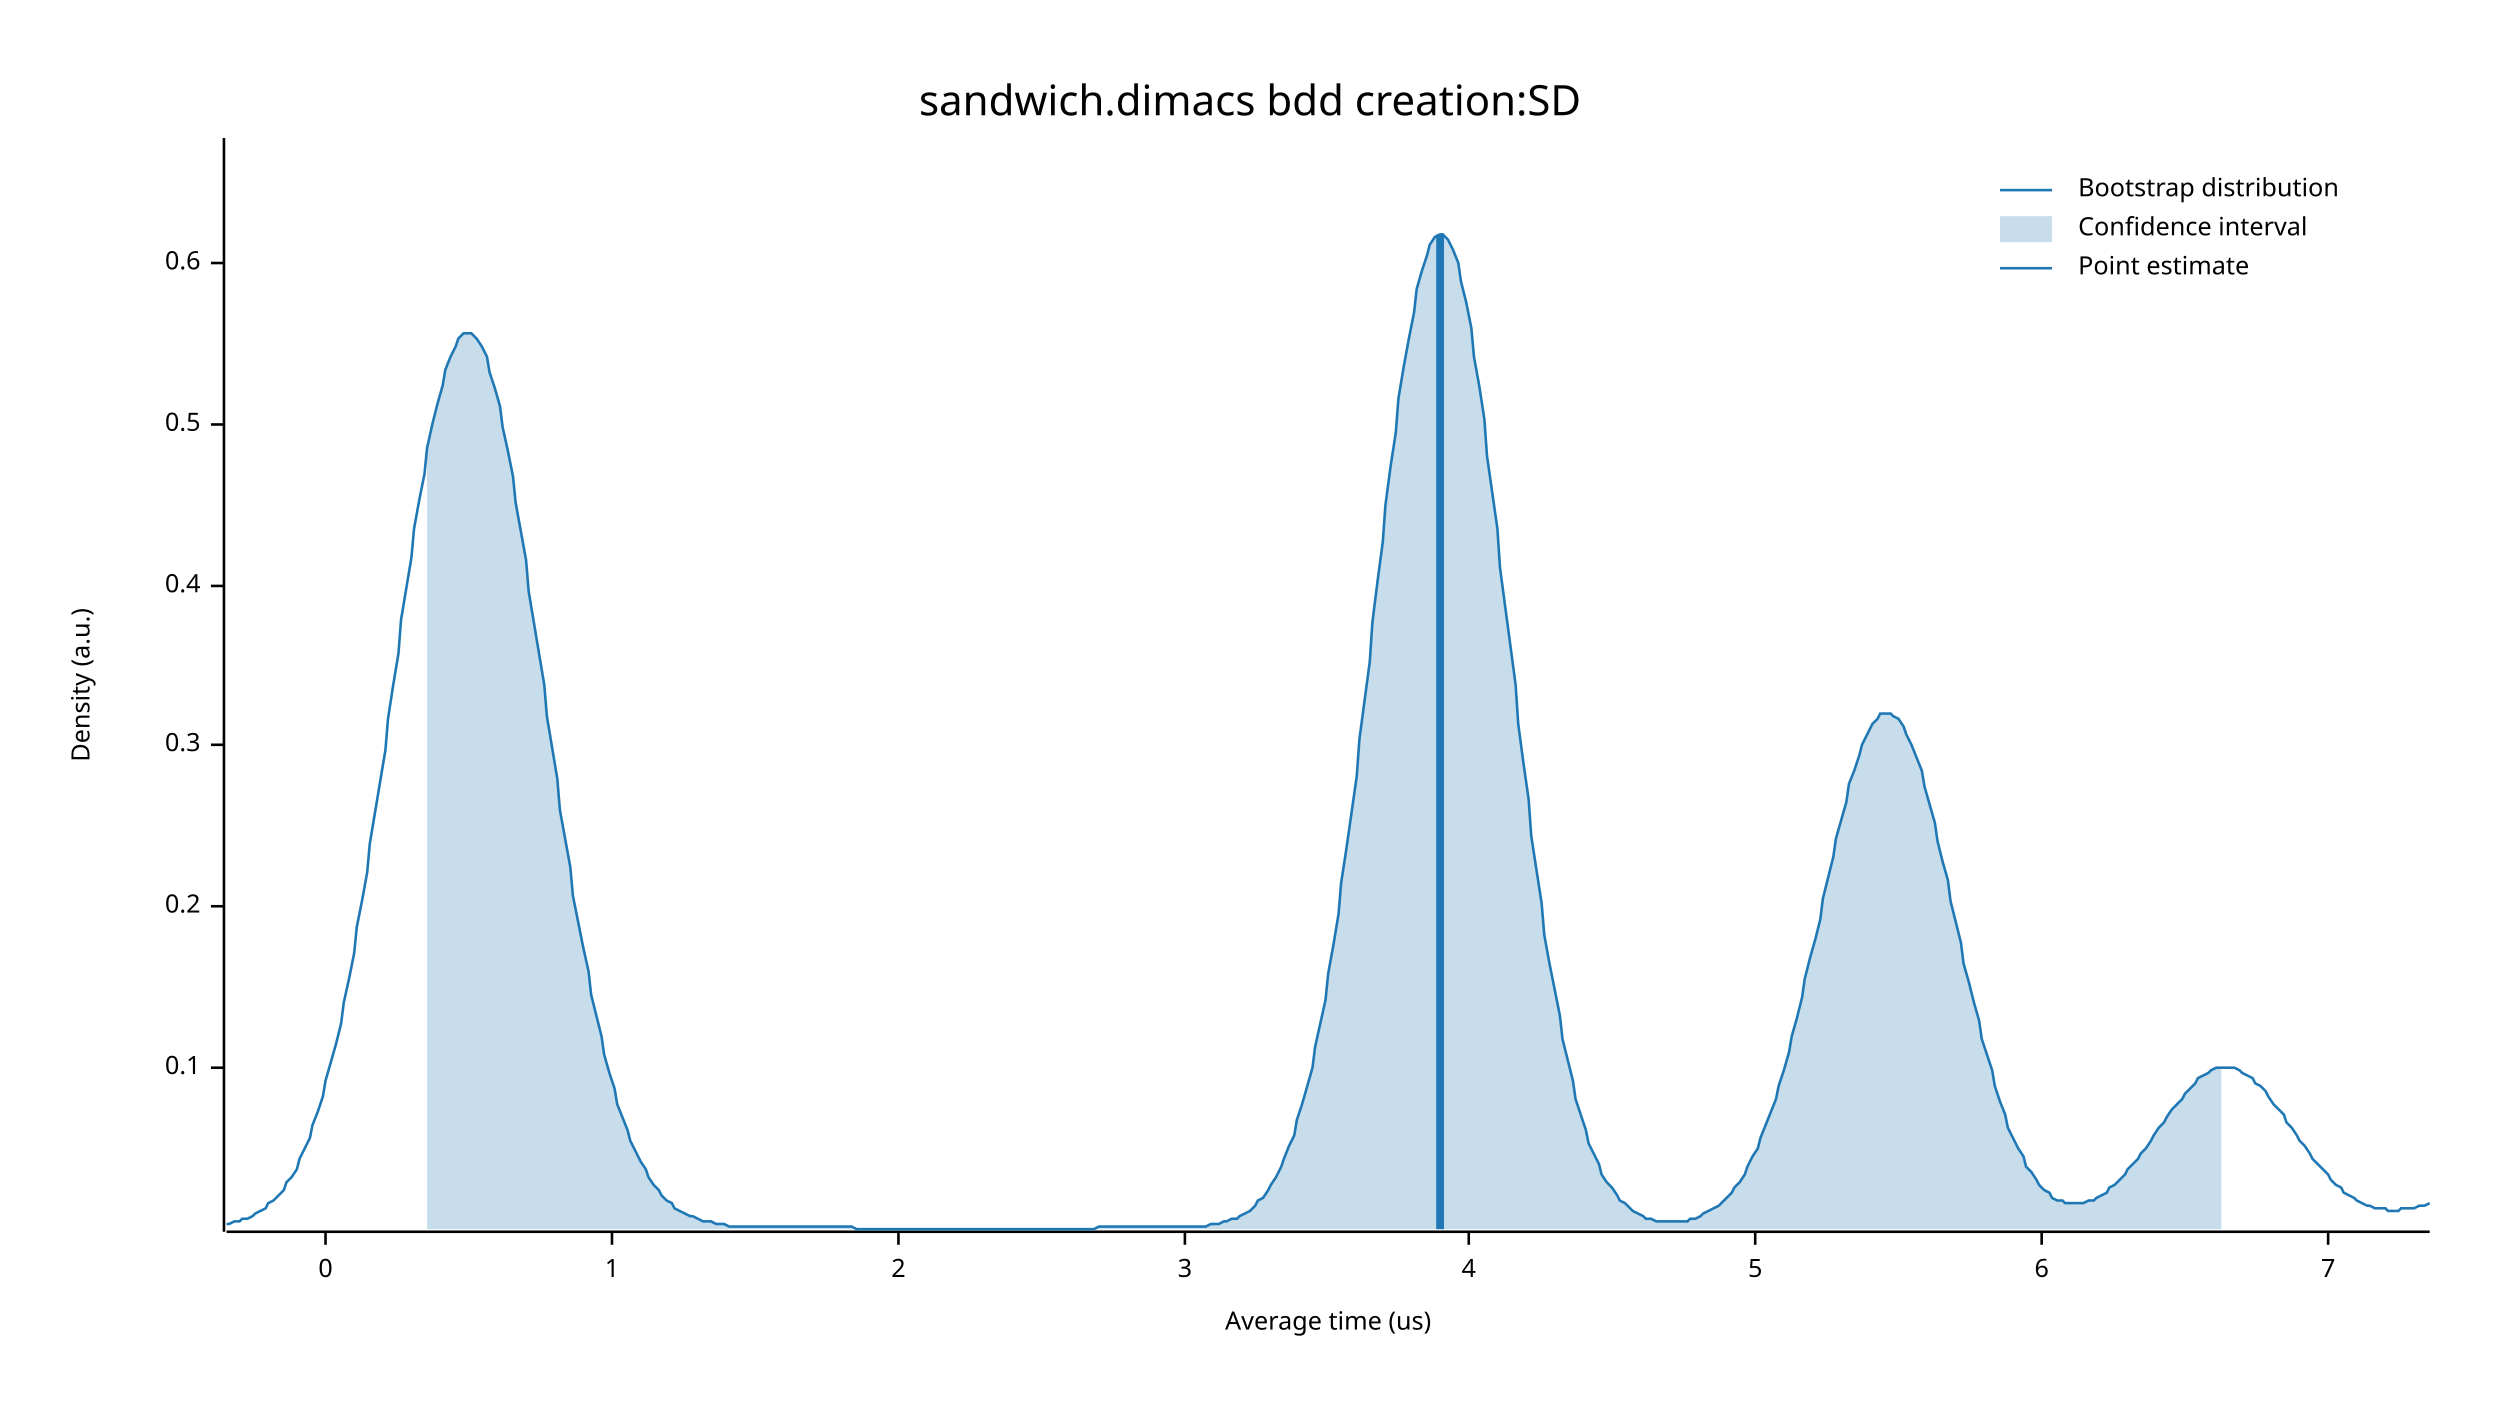
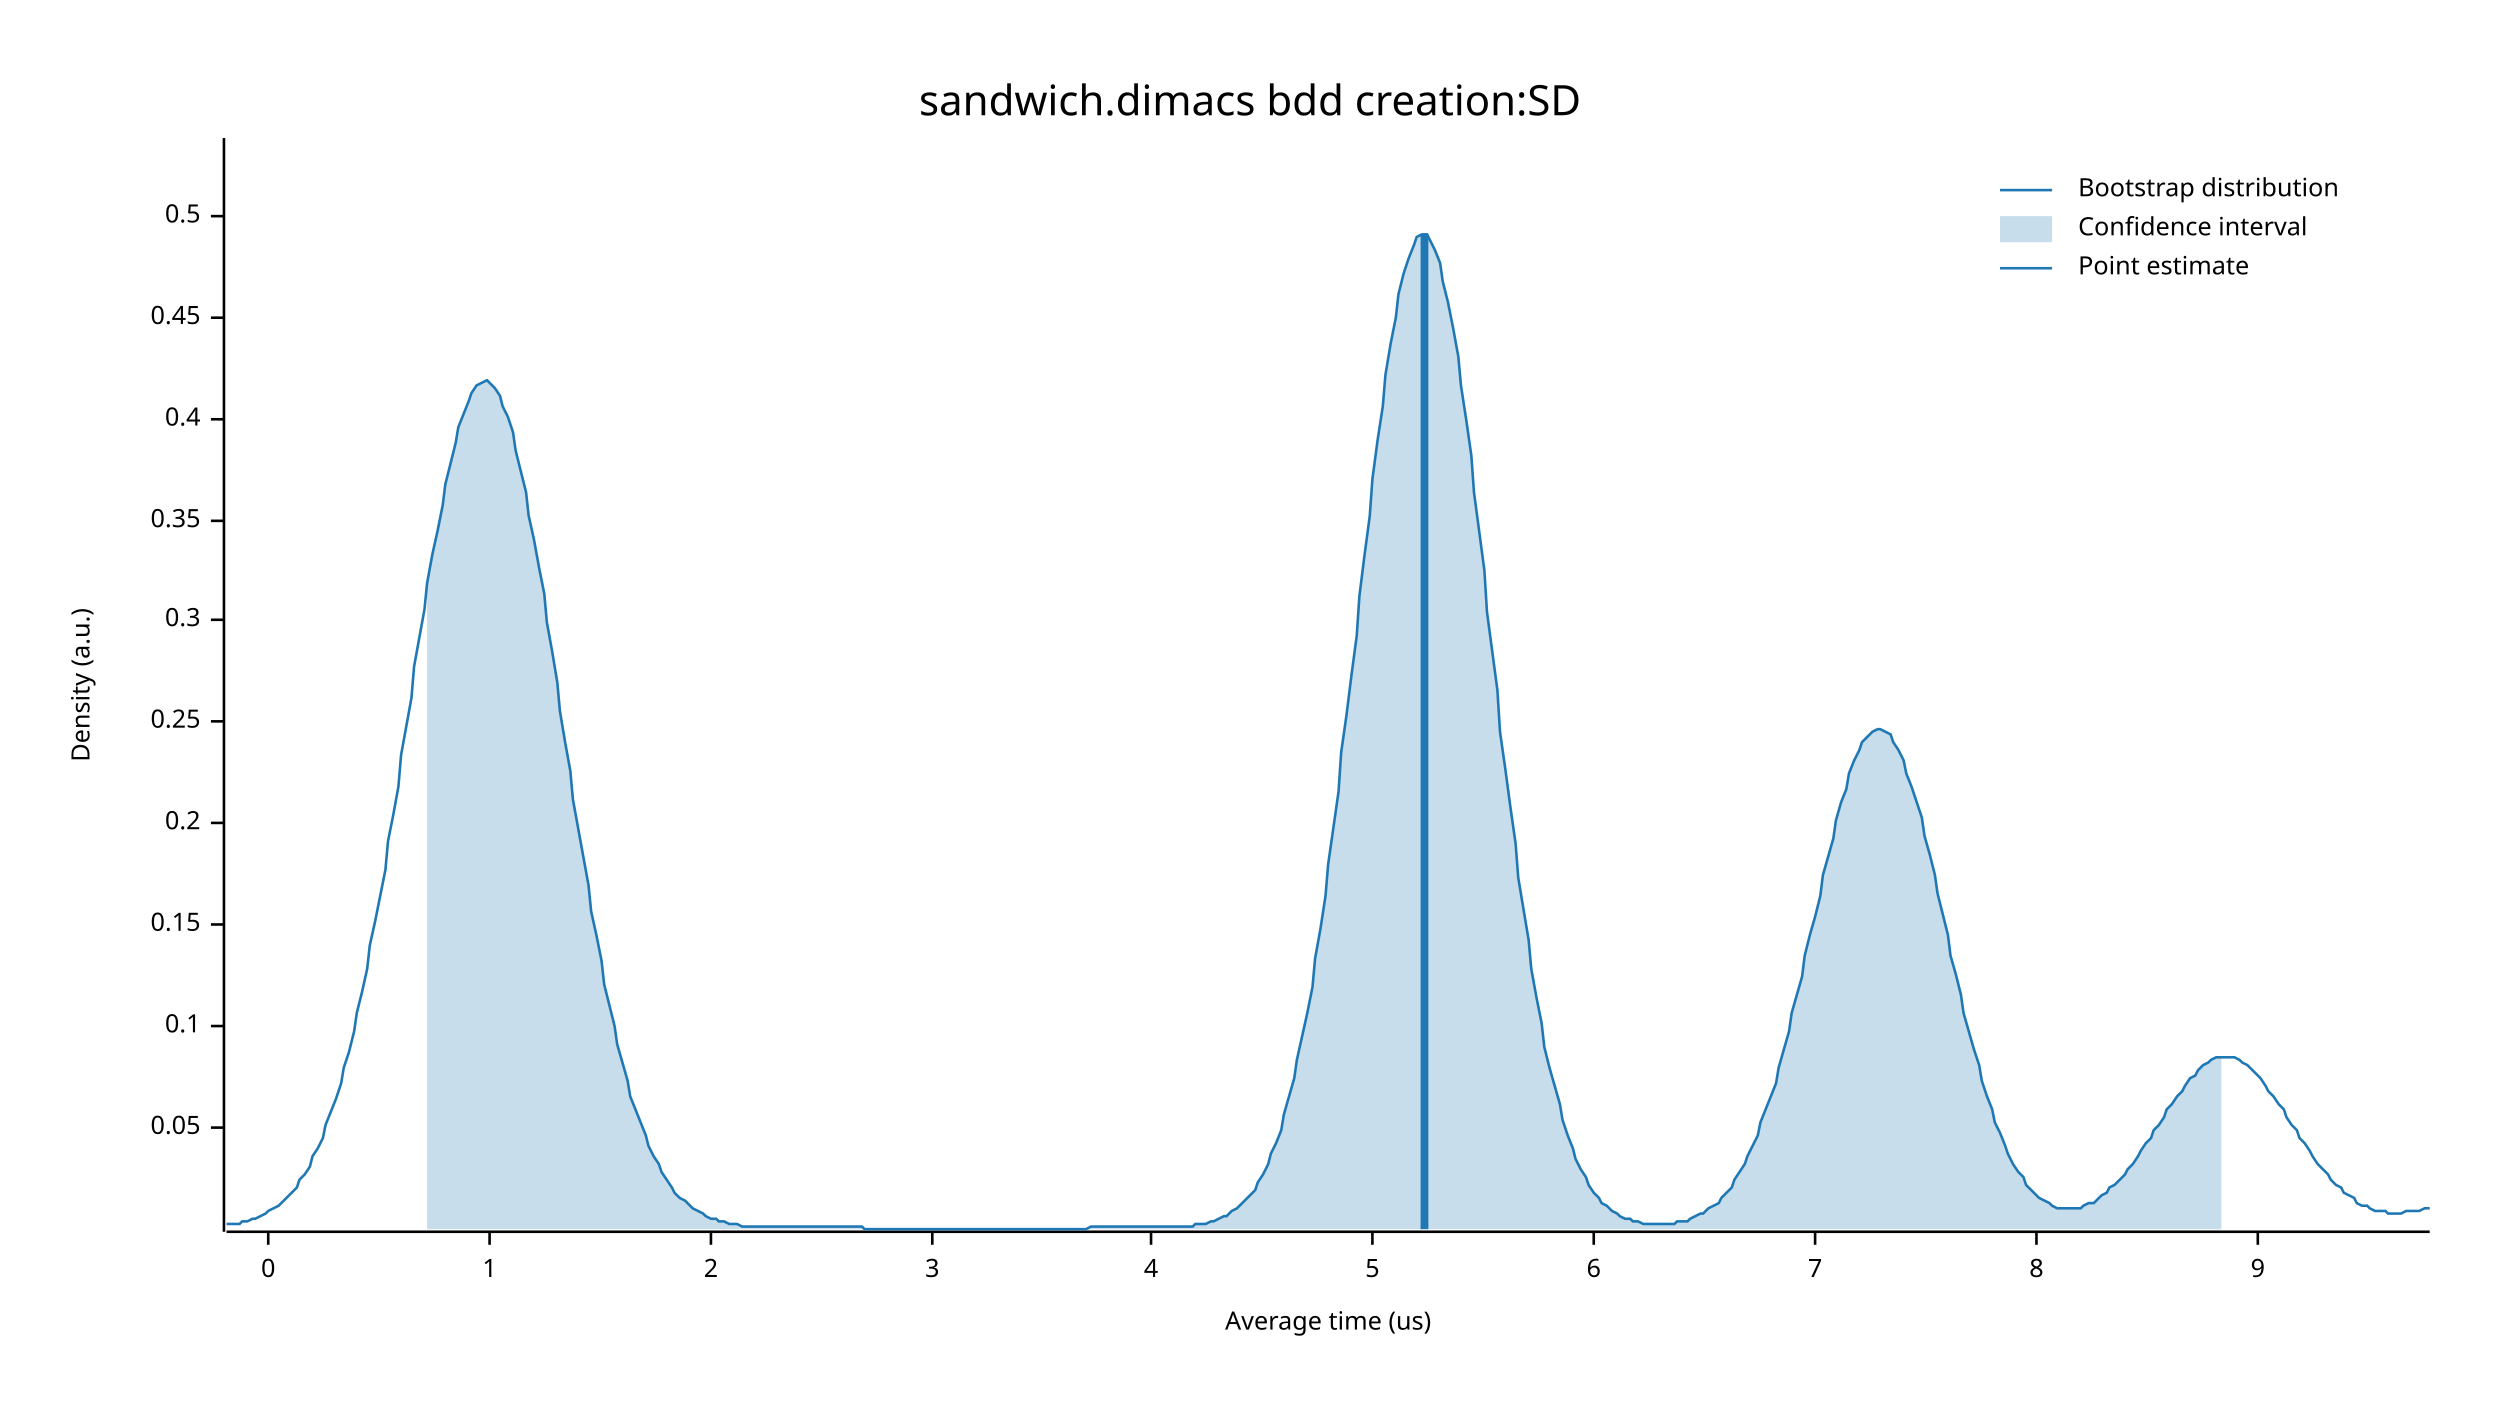
<svg xmlns="http://www.w3.org/2000/svg" width="960" height="540" viewBox="0 0 960 540">
  <text x="480" y="32" dy="0.76em" text-anchor="middle" font-family="sans-serif" font-size="16.129" opacity="1" fill="#000000">
sandwich.dimacs bdd creation:SD
</text>
  <text x="27" y="263" dy="0.76em" text-anchor="middle" font-family="sans-serif" font-size="9.677" opacity="1" fill="#000000" transform="rotate(270, 27, 263)">
Density (a.u.)
</text>
  <text x="510" y="513" dy="-0.5ex" text-anchor="middle" font-family="sans-serif" font-size="9.677" opacity="1" fill="#000000">
Average time (us)
</text>
  <polyline fill="none" opacity="1" stroke="#000000" stroke-width="1" points="86,53 86,473 " />
-   <text x="77" y="410" dy="0.5ex" text-anchor="end" font-family="sans-serif" font-size="9.677" opacity="1" fill="#000000">
+   <text x="77" y="433" dy="0.5ex" text-anchor="end" font-family="sans-serif" font-size="9.677" opacity="1" fill="#000000">
+ 0.05
+ </text>
+   <polyline fill="none" opacity="1" stroke="#000000" stroke-width="1" points="81,433 86,433 " />
+   <text x="77" y="394" dy="0.5ex" text-anchor="end" font-family="sans-serif" font-size="9.677" opacity="1" fill="#000000">
0.1
</text>
-   <polyline fill="none" opacity="1" stroke="#000000" stroke-width="1" points="81,410 86,410 " />
-   <text x="77" y="348" dy="0.5ex" text-anchor="end" font-family="sans-serif" font-size="9.677" opacity="1" fill="#000000">
+   <polyline fill="none" opacity="1" stroke="#000000" stroke-width="1" points="81,394 86,394 " />
+   <text x="77" y="355" dy="0.5ex" text-anchor="end" font-family="sans-serif" font-size="9.677" opacity="1" fill="#000000">
+ 0.15
+ </text>
+   <polyline fill="none" opacity="1" stroke="#000000" stroke-width="1" points="81,355 86,355 " />
+   <text x="77" y="316" dy="0.5ex" text-anchor="end" font-family="sans-serif" font-size="9.677" opacity="1" fill="#000000">
0.2
</text>
-   <polyline fill="none" opacity="1" stroke="#000000" stroke-width="1" points="81,348 86,348 " />
-   <text x="77" y="286" dy="0.5ex" text-anchor="end" font-family="sans-serif" font-size="9.677" opacity="1" fill="#000000">
+   <polyline fill="none" opacity="1" stroke="#000000" stroke-width="1" points="81,316 86,316 " />
+   <text x="77" y="277" dy="0.5ex" text-anchor="end" font-family="sans-serif" font-size="9.677" opacity="1" fill="#000000">
+ 0.25
+ </text>
+   <polyline fill="none" opacity="1" stroke="#000000" stroke-width="1" points="81,277 86,277 " />
+   <text x="77" y="238" dy="0.5ex" text-anchor="end" font-family="sans-serif" font-size="9.677" opacity="1" fill="#000000">
0.3
</text>
-   <polyline fill="none" opacity="1" stroke="#000000" stroke-width="1" points="81,286 86,286 " />
-   <text x="77" y="225" dy="0.5ex" text-anchor="end" font-family="sans-serif" font-size="9.677" opacity="1" fill="#000000">
+   <polyline fill="none" opacity="1" stroke="#000000" stroke-width="1" points="81,238 86,238 " />
+   <text x="77" y="200" dy="0.5ex" text-anchor="end" font-family="sans-serif" font-size="9.677" opacity="1" fill="#000000">
+ 0.35
+ </text>
+   <polyline fill="none" opacity="1" stroke="#000000" stroke-width="1" points="81,200 86,200 " />
+   <text x="77" y="161" dy="0.5ex" text-anchor="end" font-family="sans-serif" font-size="9.677" opacity="1" fill="#000000">
0.4
</text>
-   <polyline fill="none" opacity="1" stroke="#000000" stroke-width="1" points="81,225 86,225 " />
-   <text x="77" y="163" dy="0.5ex" text-anchor="end" font-family="sans-serif" font-size="9.677" opacity="1" fill="#000000">
+   <polyline fill="none" opacity="1" stroke="#000000" stroke-width="1" points="81,161 86,161 " />
+   <text x="77" y="122" dy="0.5ex" text-anchor="end" font-family="sans-serif" font-size="9.677" opacity="1" fill="#000000">
+ 0.45
+ </text>
+   <polyline fill="none" opacity="1" stroke="#000000" stroke-width="1" points="81,122 86,122 " />
+   <text x="77" y="83" dy="0.5ex" text-anchor="end" font-family="sans-serif" font-size="9.677" opacity="1" fill="#000000">
0.5
</text>
-   <polyline fill="none" opacity="1" stroke="#000000" stroke-width="1" points="81,163 86,163 " />
-   <text x="77" y="101" dy="0.5ex" text-anchor="end" font-family="sans-serif" font-size="9.677" opacity="1" fill="#000000">
- 0.6
- </text>
-   <polyline fill="none" opacity="1" stroke="#000000" stroke-width="1" points="81,101 86,101 " />
+   <polyline fill="none" opacity="1" stroke="#000000" stroke-width="1" points="81,83 86,83 " />
  <polyline fill="none" opacity="1" stroke="#000000" stroke-width="1" points="87,473 933,473 " />
-   <text x="125" y="483" dy="0.76em" text-anchor="middle" font-family="sans-serif" font-size="9.677" opacity="1" fill="#000000">
+   <text x="103" y="483" dy="0.76em" text-anchor="middle" font-family="sans-serif" font-size="9.677" opacity="1" fill="#000000">
0
</text>
-   <polyline fill="none" opacity="1" stroke="#000000" stroke-width="1" points="125,473 125,478 " />
-   <text x="235" y="483" dy="0.76em" text-anchor="middle" font-family="sans-serif" font-size="9.677" opacity="1" fill="#000000">
+   <polyline fill="none" opacity="1" stroke="#000000" stroke-width="1" points="103,473 103,478 " />
+   <text x="188" y="483" dy="0.76em" text-anchor="middle" font-family="sans-serif" font-size="9.677" opacity="1" fill="#000000">
1
</text>
-   <polyline fill="none" opacity="1" stroke="#000000" stroke-width="1" points="235,473 235,478 " />
-   <text x="345" y="483" dy="0.76em" text-anchor="middle" font-family="sans-serif" font-size="9.677" opacity="1" fill="#000000">
+   <polyline fill="none" opacity="1" stroke="#000000" stroke-width="1" points="188,473 188,478 " />
+   <text x="273" y="483" dy="0.76em" text-anchor="middle" font-family="sans-serif" font-size="9.677" opacity="1" fill="#000000">
2
</text>
-   <polyline fill="none" opacity="1" stroke="#000000" stroke-width="1" points="345,473 345,478 " />
-   <text x="455" y="483" dy="0.76em" text-anchor="middle" font-family="sans-serif" font-size="9.677" opacity="1" fill="#000000">
+   <polyline fill="none" opacity="1" stroke="#000000" stroke-width="1" points="273,473 273,478 " />
+   <text x="358" y="483" dy="0.76em" text-anchor="middle" font-family="sans-serif" font-size="9.677" opacity="1" fill="#000000">
3
</text>
-   <polyline fill="none" opacity="1" stroke="#000000" stroke-width="1" points="455,473 455,478 " />
-   <text x="564" y="483" dy="0.76em" text-anchor="middle" font-family="sans-serif" font-size="9.677" opacity="1" fill="#000000">
+   <polyline fill="none" opacity="1" stroke="#000000" stroke-width="1" points="358,473 358,478 " />
+   <text x="442" y="483" dy="0.76em" text-anchor="middle" font-family="sans-serif" font-size="9.677" opacity="1" fill="#000000">
4
</text>
-   <polyline fill="none" opacity="1" stroke="#000000" stroke-width="1" points="564,473 564,478 " />
-   <text x="674" y="483" dy="0.76em" text-anchor="middle" font-family="sans-serif" font-size="9.677" opacity="1" fill="#000000">
+   <polyline fill="none" opacity="1" stroke="#000000" stroke-width="1" points="442,473 442,478 " />
+   <text x="527" y="483" dy="0.76em" text-anchor="middle" font-family="sans-serif" font-size="9.677" opacity="1" fill="#000000">
5
</text>
-   <polyline fill="none" opacity="1" stroke="#000000" stroke-width="1" points="674,473 674,478 " />
-   <text x="784" y="483" dy="0.76em" text-anchor="middle" font-family="sans-serif" font-size="9.677" opacity="1" fill="#000000">
+   <polyline fill="none" opacity="1" stroke="#000000" stroke-width="1" points="527,473 527,478 " />
+   <text x="612" y="483" dy="0.76em" text-anchor="middle" font-family="sans-serif" font-size="9.677" opacity="1" fill="#000000">
6
</text>
-   <polyline fill="none" opacity="1" stroke="#000000" stroke-width="1" points="784,473 784,478 " />
-   <text x="894" y="483" dy="0.76em" text-anchor="middle" font-family="sans-serif" font-size="9.677" opacity="1" fill="#000000">
+   <polyline fill="none" opacity="1" stroke="#000000" stroke-width="1" points="612,473 612,478 " />
+   <text x="697" y="483" dy="0.76em" text-anchor="middle" font-family="sans-serif" font-size="9.677" opacity="1" fill="#000000">
7
</text>
-   <polyline fill="none" opacity="1" stroke="#000000" stroke-width="1" points="894,473 894,478 " />
-   <polyline fill="none" opacity="1" stroke="#1F78B4" stroke-width="1" points="87,470 88,470 90,469 92,469 93,468 95,468 97,467 98,466 100,465 102,464 103,462 105,461 107,459 109,457 110,454 112,452 114,449 115,445 117,441 119,437 120,432 122,427 124,421 125,415 127,408 129,401 131,393 132,385 134,376 136,366 137,356 139,346 141,335 142,324 144,312 146,300 148,288 149,276 151,263 153,251 154,238 156,226 158,214 159,203 161,192 163,182 164,172 166,163 168,155 170,148 171,142 173,137 175,133 176,130 178,128 180,128 181,128 183,130 185,133 187,137 188,143 190,149 192,156 193,164 195,173 197,183 198,193 200,204 202,215 203,227 205,239 207,251 209,263 210,275 212,287 214,299 215,311 217,322 219,333 220,344 222,354 224,364 226,373 227,382 229,390 231,398 232,405 234,412 236,418 237,424 239,429 241,434 242,438 244,442 246,446 248,449 249,452 251,455 253,457 254,459 256,461 258,462 259,464 261,465 263,466 265,467 266,467 268,468 270,469 271,469 273,469 275,470 276,470 278,470 280,471 281,471 283,471 285,471 287,471 288,471 290,471 292,471 293,471 295,471 297,471 298,471 300,471 302,471 304,471 305,471 307,471 309,471 310,471 312,471 314,471 315,471 317,471 319,471 320,471 322,471 324,471 326,471 327,471 329,472 331,472 332,472 334,472 336,472 337,472 339,472 341,472 343,472 344,472 346,472 348,472 349,472 351,472 353,472 354,472 356,472 358,472 359,472 361,472 363,472 365,472 366,472 368,472 370,472 371,472 373,472 375,472 376,472 378,472 380,472 381,472 383,472 385,472 387,472 388,472 390,472 392,472 393,472 395,472 397,472 398,472 400,472 402,472 404,472 405,472 407,472 409,472 410,472 412,472 414,472 415,472 417,472 419,472 420,472 422,471 424,471 426,471 427,471 429,471 431,471 432,471 434,471 436,471 437,471 439,471 441,471 443,471 444,471 446,471 448,471 449,471 451,471 453,471 454,471 456,471 458,471 459,471 461,471 463,471 465,470 466,470 468,470 470,469 471,469 473,468 475,468 476,467 478,466 480,465 482,463 483,461 485,460 487,457 488,455 490,452 492,448 493,445 495,440 497,436 498,430 500,424 502,417 504,410 505,402 507,393 509,384 510,374 512,363 514,351 515,339 517,326 519,312 521,298 522,284 524,269 526,254 527,239 529,223 531,208 532,194 534,179 536,166 537,153 539,141 541,130 543,120 544,111 546,104 548,98 549,94 551,91 553,90 554,90 556,92 558,96 560,101 561,108 563,116 565,126 566,137 568,148 570,161 571,175 573,189 575,203 576,218 578,233 580,248 582,263 583,278 585,293 587,307 588,321 590,334 592,347 593,359 595,370 597,380 599,390 600,399 602,407 604,415 605,422 607,428 609,434 610,439 612,443 614,447 615,451 617,454 619,456 621,459 622,461 624,462 626,464 627,465 629,466 631,467 632,468 634,468 636,469 638,469 639,469 641,469 643,469 644,469 646,469 648,469 649,468 651,468 653,467 654,466 656,465 658,464 660,463 661,462 663,460 665,458 666,456 668,454 670,451 671,448 673,444 675,441 676,437 678,432 680,427 682,422 683,417 685,411 687,404 688,398 690,391 692,383 693,376 695,368 697,361 699,353 700,345 702,337 704,329 705,322 707,315 709,308 710,301 712,296 714,290 715,286 717,282 719,278 721,276 722,274 724,274 726,274 727,275 729,276 731,279 732,282 734,286 736,291 738,296 739,302 741,309 743,316 744,323 746,331 748,338 749,346 751,354 753,362 754,370 756,377 758,385 760,392 761,399 763,405 765,411 766,417 768,423 770,428 771,433 773,437 775,441 777,444 778,448 780,450 782,453 783,455 785,457 787,458 788,460 790,461 792,461 793,462 795,462 797,462 799,462 800,462 802,461 804,461 805,460 807,459 809,458 810,456 812,455 814,453 816,451 817,449 819,447 821,445 822,443 824,441 826,438 827,436 829,433 831,431 832,429 834,426 836,424 838,422 839,420 841,418 843,416 844,414 846,413 848,412 849,411 851,410 853,410 855,410 856,410 858,410 860,411 861,412 863,413 865,414 866,416 868,417 870,419 871,421 873,424 875,426 877,428 878,431 880,433 882,436 883,438 885,440 887,443 888,445 890,447 892,449 894,451 895,453 897,455 899,456 900,458 902,459 904,460 905,461 907,462 909,463 910,463 912,464 914,464 916,464 917,465 919,465 921,465 922,464 924,464 926,464 927,464 929,463 931,463 933,462 " />
-   <polygon opacity="0.25" fill="#1F78B4" points="164,172 166,163 168,155 170,148 171,142 173,137 175,133 176,130 178,128 180,128 181,128 183,130 185,133 187,137 188,143 190,149 192,156 193,164 195,173 197,183 198,193 200,204 202,215 203,227 205,239 207,251 209,263 210,275 212,287 214,299 215,311 217,322 219,333 220,344 222,354 224,364 226,373 227,382 229,390 231,398 232,405 234,412 236,418 237,424 239,429 241,434 242,438 244,442 246,446 248,449 249,452 251,455 253,457 254,459 256,461 258,462 259,464 261,465 263,466 265,467 266,467 268,468 270,469 271,469 273,469 275,470 276,470 278,470 280,471 281,471 283,471 285,471 287,471 288,471 290,471 292,471 293,471 295,471 297,471 298,471 300,471 302,471 304,471 305,471 307,471 309,471 310,471 312,471 314,471 315,471 317,471 319,471 320,471 322,471 324,471 326,471 327,471 329,472 331,472 332,472 334,472 336,472 337,472 339,472 341,472 343,472 344,472 346,472 348,472 349,472 351,472 353,472 354,472 356,472 358,472 359,472 361,472 363,472 365,472 366,472 368,472 370,472 371,472 373,472 375,472 376,472 378,472 380,472 381,472 383,472 385,472 387,472 388,472 390,472 392,472 393,472 395,472 397,472 398,472 400,472 402,472 404,472 405,472 407,472 409,472 410,472 412,472 414,472 415,472 417,472 419,472 420,472 422,471 424,471 426,471 427,471 429,471 431,471 432,471 434,471 436,471 437,471 439,471 441,471 443,471 444,471 446,471 448,471 449,471 451,471 453,471 454,471 456,471 458,471 459,471 461,471 463,471 465,470 466,470 468,470 470,469 471,469 473,468 475,468 476,467 478,466 480,465 482,463 483,461 485,460 487,457 488,455 490,452 492,448 493,445 495,440 497,436 498,430 500,424 502,417 504,410 505,402 507,393 509,384 510,374 512,363 514,351 515,339 517,326 519,312 521,298 522,284 524,269 526,254 527,239 529,223 531,208 532,194 534,179 536,166 537,153 539,141 541,130 543,120 544,111 546,104 548,98 549,94 551,91 553,90 554,90 556,92 558,96 560,101 561,108 563,116 565,126 566,137 568,148 570,161 571,175 573,189 575,203 576,218 578,233 580,248 582,263 583,278 585,293 587,307 588,321 590,334 592,347 593,359 595,370 597,380 599,390 600,399 602,407 604,415 605,422 607,428 609,434 610,439 612,443 614,447 615,451 617,454 619,456 621,459 622,461 624,462 626,464 627,465 629,466 631,467 632,468 634,468 636,469 638,469 639,469 641,469 643,469 644,469 646,469 648,469 649,468 651,468 653,467 654,466 656,465 658,464 660,463 661,462 663,460 665,458 666,456 668,454 670,451 671,448 673,444 675,441 676,437 678,432 680,427 682,422 683,417 685,411 687,404 688,398 690,391 692,383 693,376 695,368 697,361 699,353 700,345 702,337 704,329 705,322 707,315 709,308 710,301 712,296 714,290 715,286 717,282 719,278 721,276 722,274 724,274 726,274 727,275 729,276 731,279 732,282 734,286 736,291 738,296 739,302 741,309 743,316 744,323 746,331 748,338 749,346 751,354 753,362 754,370 756,377 758,385 760,392 761,399 763,405 765,411 766,417 768,423 770,428 771,433 773,437 775,441 777,444 778,448 780,450 782,453 783,455 785,457 787,458 788,460 790,461 792,461 793,462 795,462 797,462 799,462 800,462 802,461 804,461 805,460 807,459 809,458 810,456 812,455 814,453 816,451 817,449 819,447 821,445 822,443 824,441 826,438 827,436 829,433 831,431 832,429 834,426 836,424 838,422 839,420 841,418 843,416 844,414 846,413 848,412 849,411 851,410 853,410 853,472 164,472 " />
-   <polyline fill="none" opacity="1" stroke="#1F78B4" stroke-width="3" points="553,472 553,90 " />
+   <polyline fill="none" opacity="1" stroke="#000000" stroke-width="1" points="697,473 697,478 " />
+   <text x="782" y="483" dy="0.76em" text-anchor="middle" font-family="sans-serif" font-size="9.677" opacity="1" fill="#000000">
+ 8
+ </text>
+   <polyline fill="none" opacity="1" stroke="#000000" stroke-width="1" points="782,473 782,478 " />
+   <text x="867" y="483" dy="0.76em" text-anchor="middle" font-family="sans-serif" font-size="9.677" opacity="1" fill="#000000">
+ 9
+ </text>
+   <polyline fill="none" opacity="1" stroke="#000000" stroke-width="1" points="867,473 867,478 " />
+   <polyline fill="none" opacity="1" stroke="#1F78B4" stroke-width="1" points="87,470 88,470 90,470 92,470 93,469 95,469 97,468 98,468 100,467 102,466 103,465 105,464 107,463 109,461 110,460 112,458 114,456 115,453 117,451 119,448 120,444 122,441 124,437 125,432 127,427 129,422 131,416 132,410 134,404 136,396 137,389 139,381 141,372 142,363 144,354 146,344 148,334 149,323 151,313 153,302 154,290 156,279 158,268 159,256 161,245 163,234 164,224 166,213 168,204 170,194 171,186 173,178 175,170 176,164 178,159 180,154 181,151 183,148 185,147 187,146 188,147 190,149 192,152 193,156 195,160 197,166 198,173 200,181 202,189 203,198 205,207 207,218 209,228 210,239 212,250 214,262 215,273 217,285 219,296 220,307 222,318 224,329 226,340 227,350 229,359 231,369 232,378 234,386 236,394 237,401 239,408 241,415 242,421 244,426 246,431 248,436 249,440 251,444 253,447 254,450 256,453 258,456 259,458 261,460 263,461 265,463 266,464 268,465 270,466 271,467 273,468 275,468 276,469 278,469 280,470 281,470 283,470 285,471 287,471 288,471 290,471 292,471 293,471 295,471 297,471 298,471 300,471 302,471 304,471 305,471 307,471 309,471 310,471 312,471 314,471 315,471 317,471 319,471 320,471 322,471 324,471 326,471 327,471 329,471 331,471 332,472 334,472 336,472 337,472 339,472 341,472 343,472 344,472 346,472 348,472 349,472 351,472 353,472 354,472 356,472 358,472 359,472 361,472 363,472 365,472 366,472 368,472 370,472 371,472 373,472 375,472 376,472 378,472 380,472 381,472 383,472 385,472 387,472 388,472 390,472 392,472 393,472 395,472 397,472 398,472 400,472 402,472 404,472 405,472 407,472 409,472 410,472 412,472 414,472 415,472 417,472 419,471 420,471 422,471 424,471 426,471 427,471 429,471 431,471 432,471 434,471 436,471 437,471 439,471 441,471 443,471 444,471 446,471 448,471 449,471 451,471 453,471 454,471 456,471 458,471 459,470 461,470 463,470 465,469 466,469 468,468 470,467 471,467 473,465 475,464 476,463 478,461 480,459 482,457 483,454 485,451 487,447 488,443 490,439 492,434 493,428 495,421 497,414 498,407 500,398 502,389 504,379 505,368 507,357 509,344 510,332 512,318 514,304 515,289 517,275 519,259 521,244 522,229 524,213 526,198 527,184 529,169 531,156 532,144 534,132 536,122 537,113 539,105 541,99 543,94 544,91 546,90 548,90 549,92 551,96 553,101 554,108 556,116 558,126 560,137 561,148 563,161 565,175 566,189 568,204 570,219 571,235 573,250 575,265 576,281 578,295 580,310 582,324 583,337 585,349 587,361 588,372 590,383 592,393 593,402 595,410 597,417 599,424 600,430 602,436 604,441 605,445 607,449 609,452 610,455 612,458 614,460 615,462 617,463 619,465 621,466 622,467 624,468 626,468 627,469 629,469 631,470 632,470 634,470 636,470 638,470 639,470 641,470 643,470 644,469 646,469 648,469 649,468 651,467 653,466 654,466 656,464 658,463 660,462 661,460 663,458 665,456 666,453 668,450 670,447 671,444 673,440 675,436 676,431 678,426 680,421 682,416 683,410 685,403 687,396 688,389 690,382 692,375 693,367 695,359 697,352 699,344 700,336 702,329 704,322 705,315 707,308 709,303 710,297 712,292 714,288 715,285 717,283 719,281 721,280 722,280 724,281 726,282 727,285 729,288 731,292 732,297 734,302 736,308 738,314 739,321 741,328 743,336 744,343 746,351 748,359 749,367 751,374 753,382 754,389 756,396 758,403 760,409 761,415 763,421 765,426 766,431 768,435 770,440 771,443 773,447 775,450 777,452 778,455 780,457 782,459 783,460 785,461 787,462 788,463 790,464 792,464 793,464 795,464 797,464 799,464 800,463 802,462 804,462 805,461 807,459 809,458 810,456 812,455 814,453 816,451 817,449 819,447 821,444 822,442 824,439 826,437 827,434 829,432 831,429 832,426 834,424 836,421 838,419 839,417 841,414 843,413 844,411 846,409 848,408 849,407 851,406 853,406 855,406 856,406 858,406 860,407 861,408 863,409 865,411 866,412 868,414 870,417 871,419 873,421 875,424 877,426 878,429 880,432 882,434 883,437 885,439 887,442 888,444 890,447 892,449 894,451 895,453 897,455 899,456 900,458 902,459 904,460 905,462 907,463 909,463 910,464 912,465 914,465 916,465 917,466 919,466 921,466 922,466 924,465 926,465 927,465 929,465 931,464 933,464 " />
+   <polygon opacity="0.25" fill="#1F78B4" points="164,224 166,213 168,204 170,194 171,186 173,178 175,170 176,164 178,159 180,154 181,151 183,148 185,147 187,146 188,147 190,149 192,152 193,156 195,160 197,166 198,173 200,181 202,189 203,198 205,207 207,218 209,228 210,239 212,250 214,262 215,273 217,285 219,296 220,307 222,318 224,329 226,340 227,350 229,359 231,369 232,378 234,386 236,394 237,401 239,408 241,415 242,421 244,426 246,431 248,436 249,440 251,444 253,447 254,450 256,453 258,456 259,458 261,460 263,461 265,463 266,464 268,465 270,466 271,467 273,468 275,468 276,469 278,469 280,470 281,470 283,470 285,471 287,471 288,471 290,471 292,471 293,471 295,471 297,471 298,471 300,471 302,471 304,471 305,471 307,471 309,471 310,471 312,471 314,471 315,471 317,471 319,471 320,471 322,471 324,471 326,471 327,471 329,471 331,471 332,472 334,472 336,472 337,472 339,472 341,472 343,472 344,472 346,472 348,472 349,472 351,472 353,472 354,472 356,472 358,472 359,472 361,472 363,472 365,472 366,472 368,472 370,472 371,472 373,472 375,472 376,472 378,472 380,472 381,472 383,472 385,472 387,472 388,472 390,472 392,472 393,472 395,472 397,472 398,472 400,472 402,472 404,472 405,472 407,472 409,472 410,472 412,472 414,472 415,472 417,472 419,471 420,471 422,471 424,471 426,471 427,471 429,471 431,471 432,471 434,471 436,471 437,471 439,471 441,471 443,471 444,471 446,471 448,471 449,471 451,471 453,471 454,471 456,471 458,471 459,470 461,470 463,470 465,469 466,469 468,468 470,467 471,467 473,465 475,464 476,463 478,461 480,459 482,457 483,454 485,451 487,447 488,443 490,439 492,434 493,428 495,421 497,414 498,407 500,398 502,389 504,379 505,368 507,357 509,344 510,332 512,318 514,304 515,289 517,275 519,259 521,244 522,229 524,213 526,198 527,184 529,169 531,156 532,144 534,132 536,122 537,113 539,105 541,99 543,94 544,91 546,90 548,90 549,92 551,96 553,101 554,108 556,116 558,126 560,137 561,148 563,161 565,175 566,189 568,204 570,219 571,235 573,250 575,265 576,281 578,295 580,310 582,324 583,337 585,349 587,361 588,372 590,383 592,393 593,402 595,410 597,417 599,424 600,430 602,436 604,441 605,445 607,449 609,452 610,455 612,458 614,460 615,462 617,463 619,465 621,466 622,467 624,468 626,468 627,469 629,469 631,470 632,470 634,470 636,470 638,470 639,470 641,470 643,470 644,469 646,469 648,469 649,468 651,467 653,466 654,466 656,464 658,463 660,462 661,460 663,458 665,456 666,453 668,450 670,447 671,444 673,440 675,436 676,431 678,426 680,421 682,416 683,410 685,403 687,396 688,389 690,382 692,375 693,367 695,359 697,352 699,344 700,336 702,329 704,322 705,315 707,308 709,303 710,297 712,292 714,288 715,285 717,283 719,281 721,280 722,280 724,281 726,282 727,285 729,288 731,292 732,297 734,302 736,308 738,314 739,321 741,328 743,336 744,343 746,351 748,359 749,367 751,374 753,382 754,389 756,396 758,403 760,409 761,415 763,421 765,426 766,431 768,435 770,440 771,443 773,447 775,450 777,452 778,455 780,457 782,459 783,460 785,461 787,462 788,463 790,464 792,464 793,464 795,464 797,464 799,464 800,463 802,462 804,462 805,461 807,459 809,458 810,456 812,455 814,453 816,451 817,449 819,447 821,444 822,442 824,439 826,437 827,434 829,432 831,429 832,426 834,424 836,421 838,419 839,417 841,414 843,413 844,411 846,409 848,408 849,407 851,406 853,406 853,472 164,472 " />
+   <polyline fill="none" opacity="1" stroke="#1F78B4" stroke-width="3" points="547,472 547,90 " />
  <text x="798" y="68" dy="0.76em" text-anchor="start" font-family="sans-serif" font-size="9.677" opacity="1" fill="#000000">
Bootstrap distribution
</text>
  <text x="798" y="83" dy="0.76em" text-anchor="start" font-family="sans-serif" font-size="9.677" opacity="1" fill="#000000">
Confidence interval
</text>
  <text x="798" y="98" dy="0.76em" text-anchor="start" font-family="sans-serif" font-size="9.677" opacity="1" fill="#000000">
Point estimate
</text>
  <polyline fill="none" opacity="1" stroke="#1F78B4" stroke-width="1" points="768,73 788,73 " />
  <rect x="768" y="83" width="20" height="10" opacity="0.25" fill="#1F78B4" stroke="none" />
  <polyline fill="none" opacity="1" stroke="#1F78B4" stroke-width="1" points="768,103 788,103 " />
</svg>
